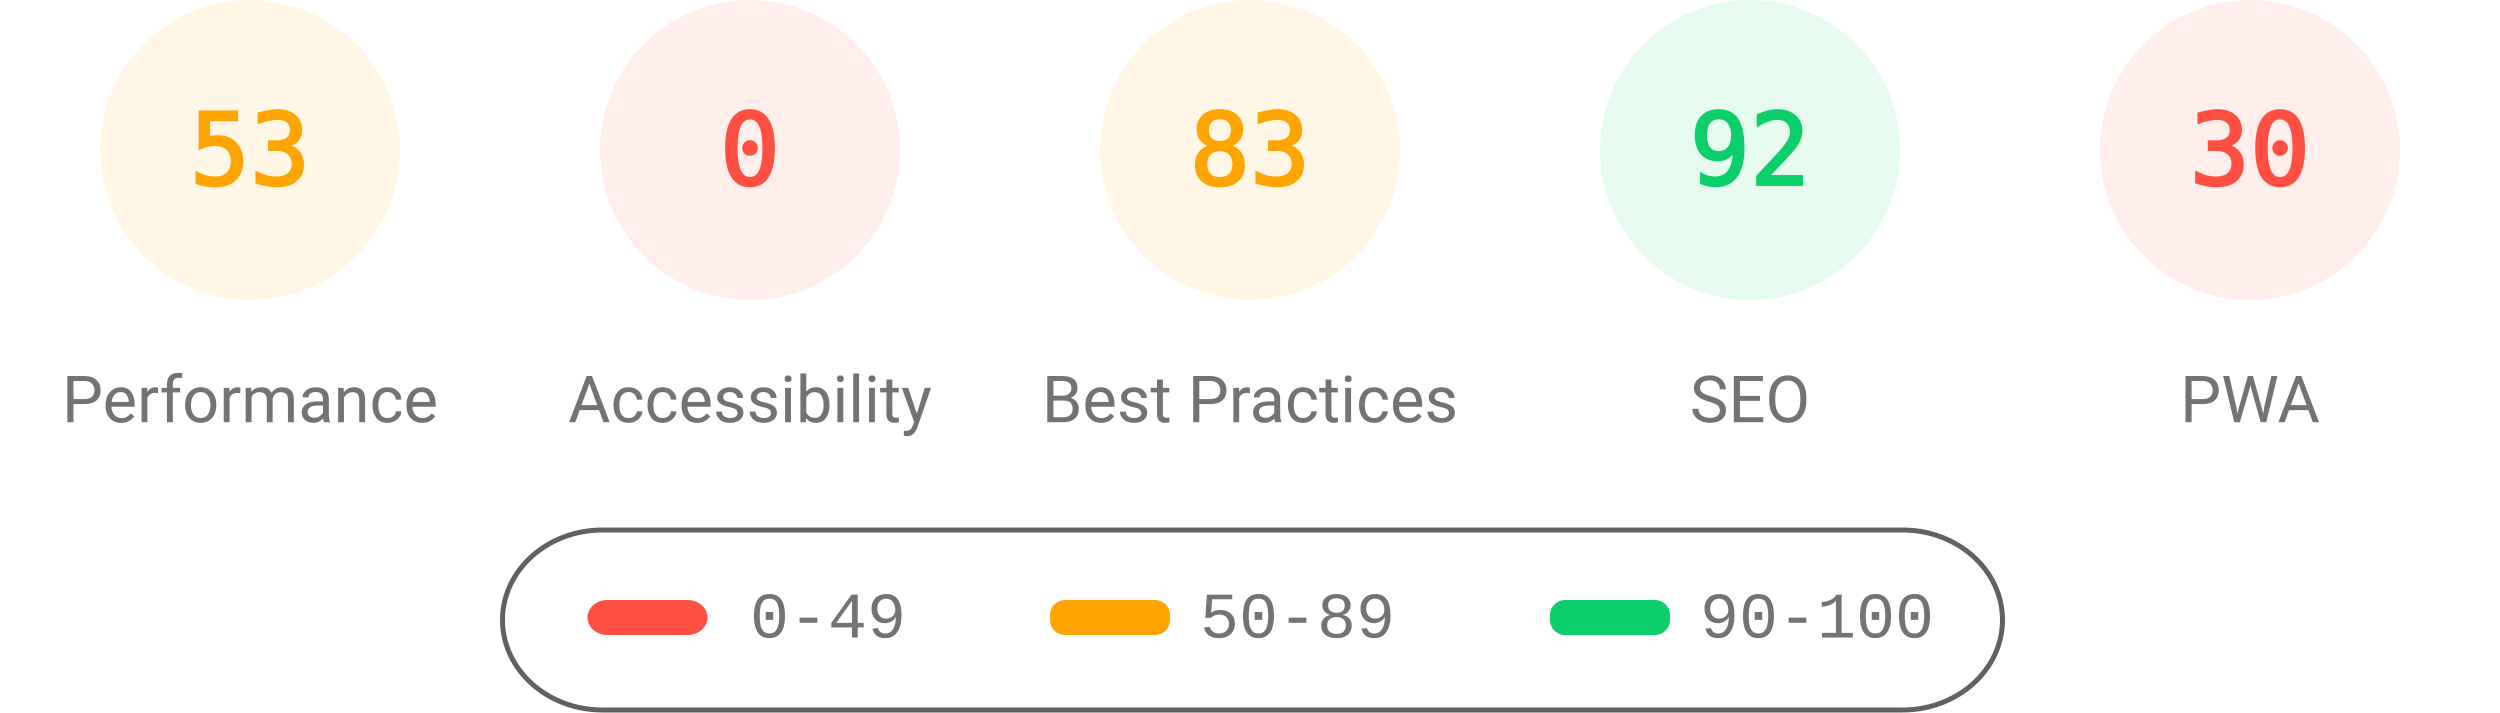
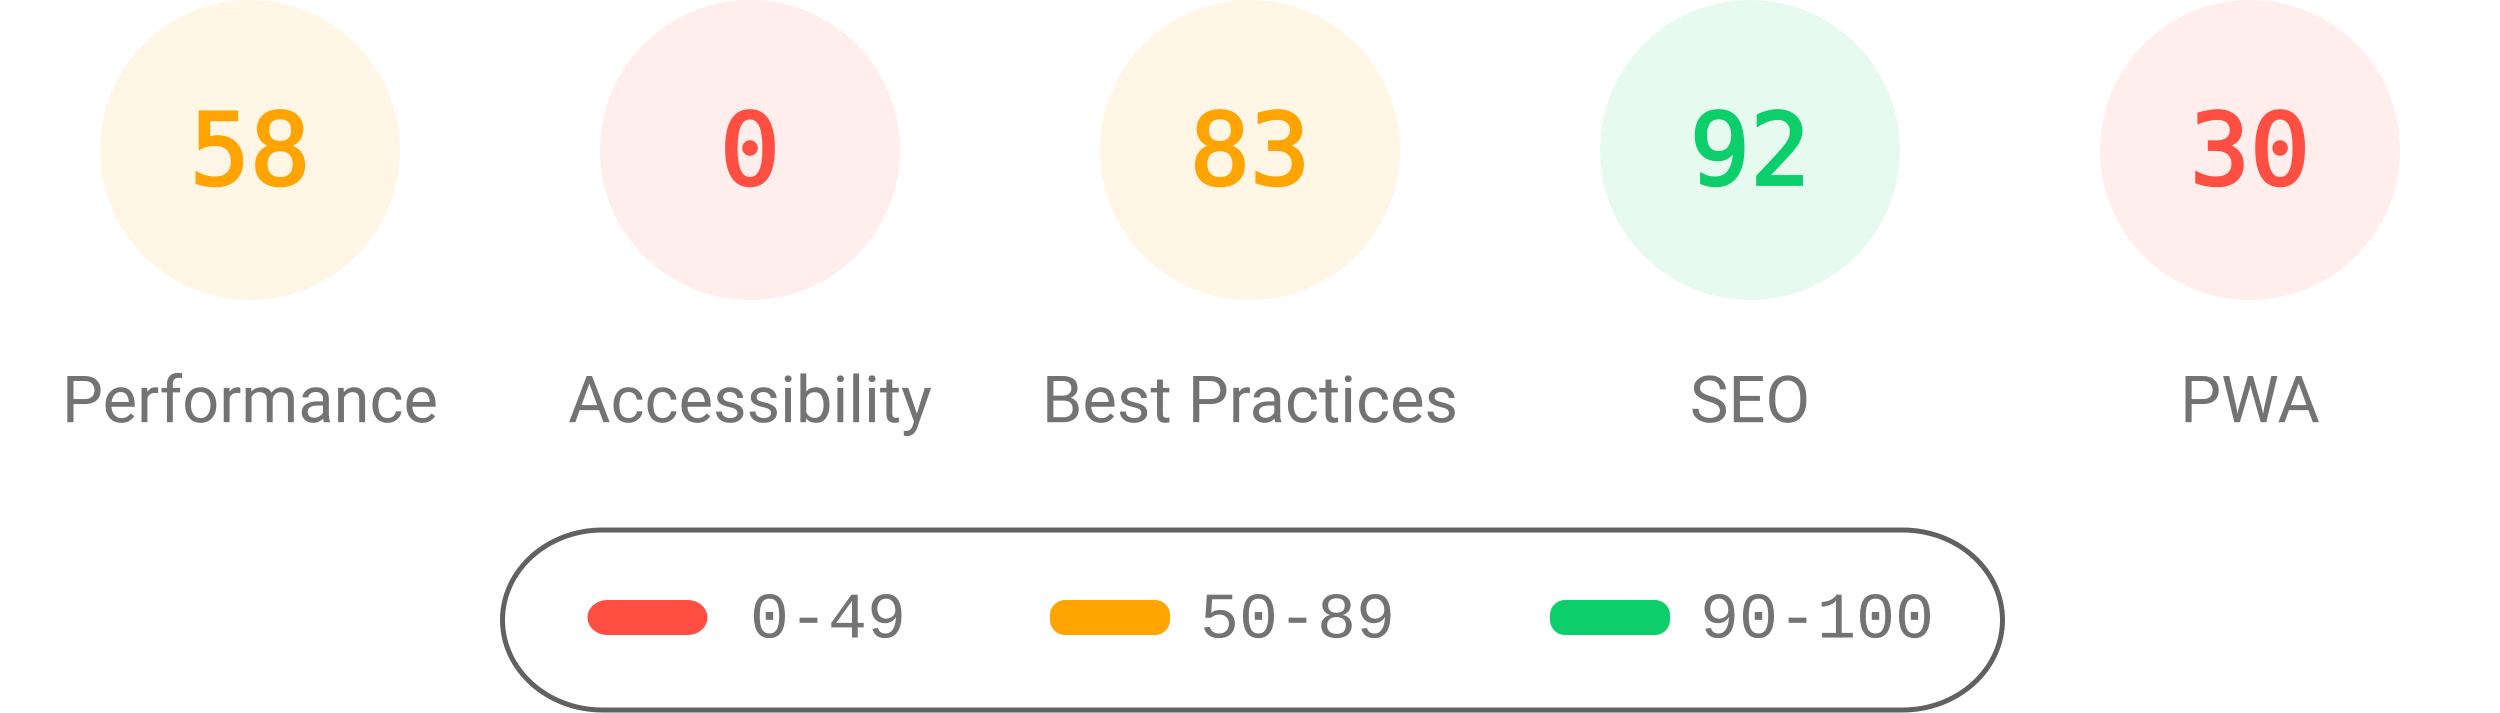
<svg xmlns="http://www.w3.org/2000/svg" fill="none" width="1000" height="285">
  <style>.gauge-base{opacity:.1}.gauge-arc{fill:none;animation-delay:250ms;stroke-linecap:round;transform:rotate(-90deg);transform-origin:100px 60px;animation:load-gauge 1s ease forwards}.guage-text{font-size:40px;font-family:monospace;text-align:center}.guage-red{color:#ff4e42;fill:#ff4e42;stroke:#ff4e42}.guage-orange{color:#ffa400;fill:#ffa400;stroke:#ffa400}.guage-green{color:#0cce6b;fill:#0cce6b;stroke:#0cce6b}.guage-undefined{color:#5c5c5c;fill:#5c5c5c;stroke:#5c5c5c}.guage-title{color:#737373;fill:#737373;stroke:none;font-size:26px;line-height:26px;font-family:Roboto,Halvetica,Arial,sans-serif}@keyframes load-gauge{from{stroke-dasharray:0 352.858}}</style>
  <svg class="guage-div guage-perf guage-orange" viewBox="0 0 200 200" width="200" height="200">
    <circle class="gauge-base" r="56" cx="100" cy="60" stroke-width="8" />
-     <circle class="gauge-arc guage-arc-1" r="56" cx="100" cy="60" stroke-width="8" style="stroke-dasharray:186.485,351.858" />
-     <text class="guage-text" x="100" y="60" alignment-baseline="central" dominant-baseline="central" text-anchor="middle">53</text>
+     <circle class="gauge-arc guage-arc-1" r="56" cx="100" cy="60" stroke-width="8" style="stroke-dasharray:204.078,351.858" />
+     <text class="guage-text" x="100" y="60" alignment-baseline="central" dominant-baseline="central" text-anchor="middle">58</text>
    <text class="guage-title" x="100" y="160" alignment-baseline="central" dominant-baseline="central" text-anchor="middle">Performance</text>
  </svg>
  <svg class="guage-div guage-acc guage-red" viewBox="0 0 200 200" width="200" height="200" x="200">
    <circle class="gauge-base" r="56" cx="100" cy="60" stroke-width="8" />
    <circle class="gauge-arc guage-arc-2" r="56" cx="100" cy="60" stroke-width="8" style="stroke-dasharray:0,351.858" />
    <text class="guage-text" x="100" y="60" alignment-baseline="central" dominant-baseline="central" text-anchor="middle">0</text>
    <text class="guage-title" x="100" y="160" alignment-baseline="central" dominant-baseline="central" text-anchor="middle">Accessibility</text>
  </svg>
  <svg class="guage-div guage-best guage-orange" viewBox="0 0 200 200" width="200" height="200" x="400">
    <circle class="gauge-base" r="56" cx="100" cy="60" stroke-width="8" />
    <circle class="gauge-arc guage-arc-3" r="56" cx="100" cy="60" stroke-width="8" style="stroke-dasharray:292.042,351.858" />
    <text class="guage-text" x="100" y="60" alignment-baseline="central" dominant-baseline="central" text-anchor="middle">83</text>
    <text class="guage-title" x="100" y="160" alignment-baseline="central" dominant-baseline="central" text-anchor="middle">Best Practices</text>
  </svg>
  <svg class="guage-div guage-seo guage-green" viewBox="0 0 200 200" width="200" height="200" x="600">
    <circle class="gauge-base" r="56" cx="100" cy="60" stroke-width="8" />
    <circle class="gauge-arc guage-arc-4" r="56" cx="100" cy="60" stroke-width="8" style="stroke-dasharray:323.709,351.858" />
    <text class="guage-text" x="100" y="60" alignment-baseline="central" dominant-baseline="central" text-anchor="middle">92</text>
    <text class="guage-title" x="100" y="160" alignment-baseline="central" dominant-baseline="central" text-anchor="middle">SEO</text>
  </svg>
  <svg class="guage-div guage-pwa guage-red" viewBox="0 0 200 200" width="200" height="200" x="800">
    <circle class="gauge-base" r="56" cx="100" cy="60" stroke-width="8" />
    <circle class="gauge-arc guage-arc-4" r="56" cx="100" cy="60" stroke-width="8" style="stroke-dasharray:105.557,351.858" />
    <text class="guage-text" x="100" y="60" alignment-baseline="central" dominant-baseline="central" text-anchor="middle">30</text>
    <text class="guage-title" x="100" y="160" alignment-baseline="central" dominant-baseline="central" text-anchor="middle">PWA</text>
  </svg>
  <svg width="604" height="76" x="200" y="210">
    <path fill="none" id="canvas_background" d="M-1-1h604v80H-1z" />
    <rect fill-opacity="0" stroke="#616161" stroke-width="2" rx="40" id="svg_2" height="72" width="600" y="2" x="1" fill="#000" />
    <rect stroke="#000" rx="8" id="svg_3" height="14" width="48" y="30" x="35" stroke-opacity="null" stroke-width="0" fill="#ff4e42" />
    <rect stroke="#000" rx="6" id="svg_4" height="14" width="48" y="30" x="220" stroke-opacity="null" stroke-width="0" fill="#ffa400" />
    <rect stroke="#000" rx="6" id="svg_5" height="14" width="48" y="30" x="420" stroke-opacity="null" stroke-width="0" fill="#0cce6b" />
    <text xml:space="preserve" text-anchor="start" font-family="'Courier New', Courier, monospace" font-size="26" id="svg_6" y="45" x="100" stroke-opacity="null" stroke-width="0" stroke="#000" fill="#737373">0-49</text>
    <text xml:space="preserve" text-anchor="start" font-family="'Courier New', Courier, monospace" font-size="26" id="svg_7" y="45" x="280" stroke-opacity="null" stroke-width="0" stroke="#000" fill="#737373">50-89</text>
    <text xml:space="preserve" text-anchor="start" font-family="'Courier New', Courier, monospace" font-size="26" id="svg_8" y="45" x="480" stroke-opacity="null" stroke-width="0" stroke="#000" fill="#737373">90-100</text>
  </svg>
</svg>
